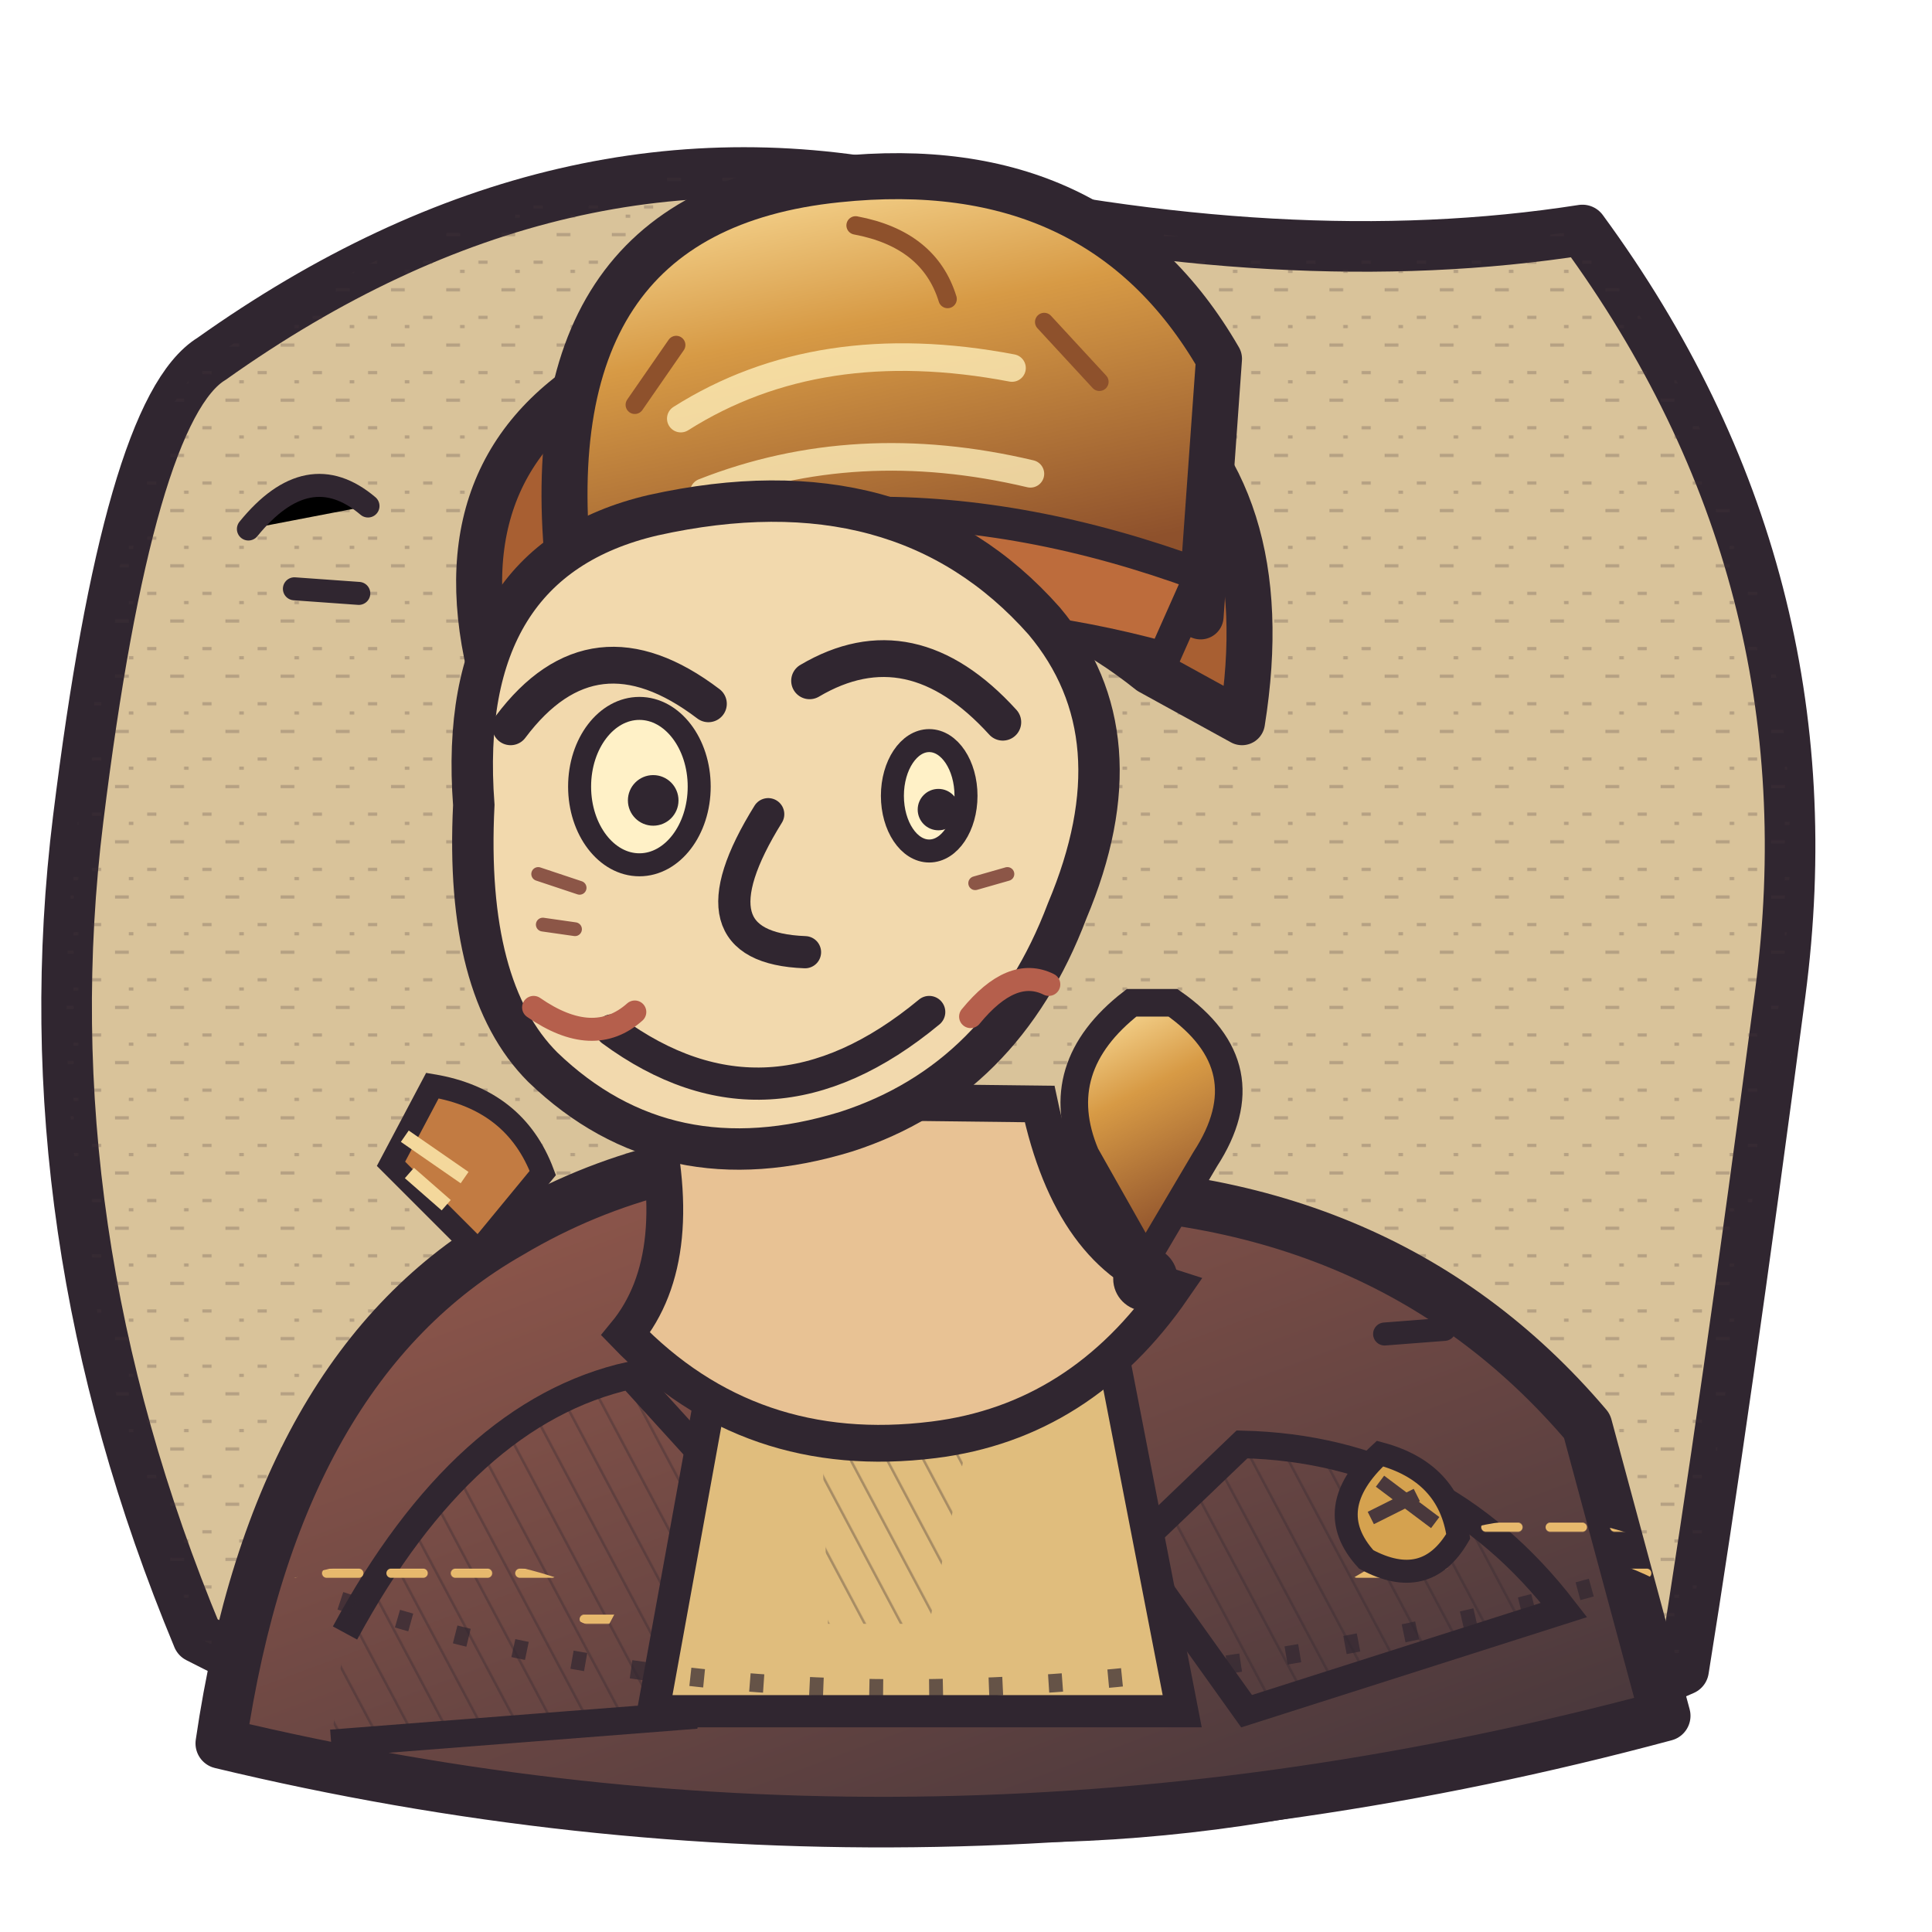
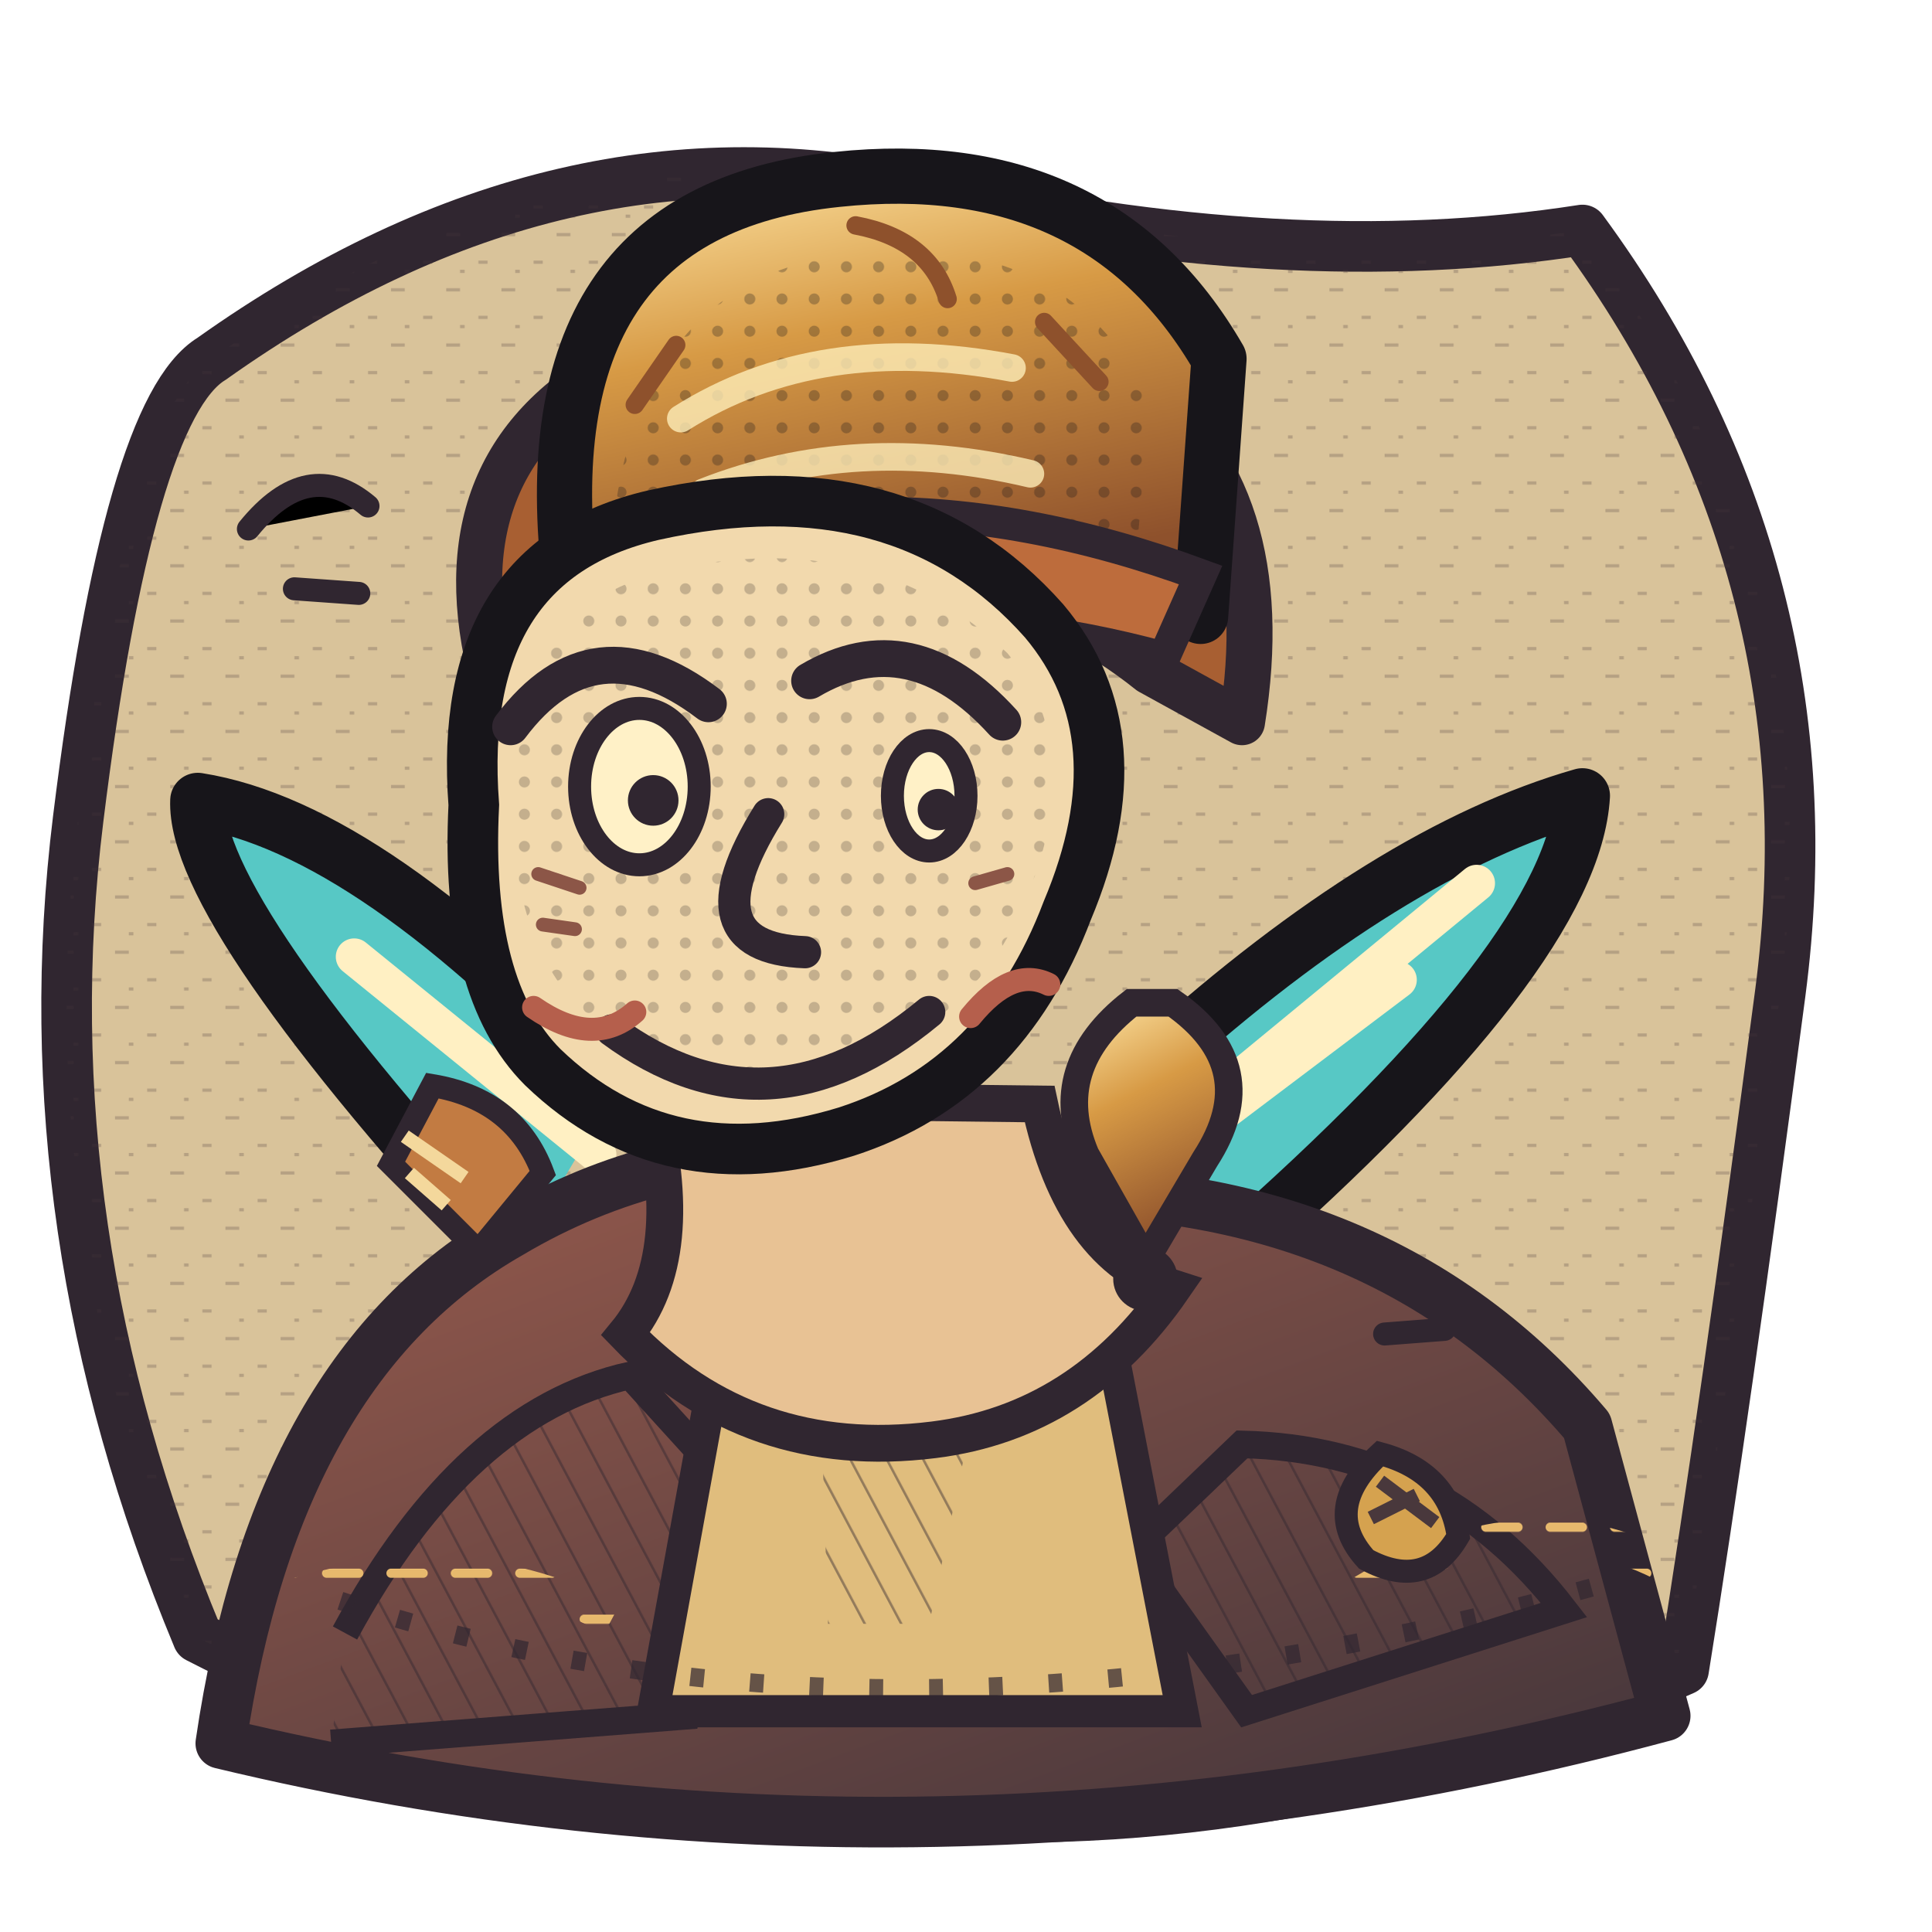
<svg xmlns="http://www.w3.org/2000/svg" viewBox="0 0 420 420" role="img" aria-labelledby="title desc">
  <defs>
    <pattern id="paper" width="12" height="12" patternUnits="userSpaceOnUse">
      <path d="M1 3h3m4 6h2M4 11h1" stroke="#49383c" stroke-width=".7" opacity=".24" />
    </pattern>
    <pattern id="hatch" width="7" height="7" patternUnits="userSpaceOnUse" patternTransform="rotate(-28)">
-       <path d="M0 0v7" stroke="#302630" stroke-width="1.1" opacity=".31" />
+       <path d="M0 0v7" stroke="#302630" stroke-width="1.1" opacity=".42" />
+     </pattern>
+     <pattern id="dots" width="7" height="7" patternUnits="userSpaceOnUse">
+       <circle cx="2" cy="2" r="1.2" fill="#17151a" opacity=".62" />
    </pattern>
    <pattern id="stitch" width="14" height="10" patternUnits="userSpaceOnUse">
      <path d="M1 2h7" stroke="#e7b96d" stroke-width="2" stroke-linecap="round" />
    </pattern>
    <linearGradient id="brass" x2=".3" y2="1">
      <stop stop-color="#ffe7a7" />
      <stop offset=".43" stop-color="#d79a45" />
      <stop offset="1" stop-color="#8e512c" />
    </linearGradient>
    <linearGradient id="coat" x2=".8" y2="1">
      <stop stop-color="#995b4d" />
      <stop offset="1" stop-color="#49383c" />
    </linearGradient>
  </defs>
  <path fill="#d9c39a" stroke="#302630" stroke-width="11" stroke-linejoin="round" d="M46 78Q122 24 201 42t143 8q55 75 43 166t-21 147q-85 38-174 31T43 356Q6 267 17 178T46 78Z" />
  <path fill="url(#paper)" d="M46 78Q122 24 201 42t143 8q55 75 43 166t-21 147q-85 38-174 31T43 356Q6 267 17 178T46 78Z" />
+   <path d="M112 274Q42 198 43 174q38 6 91 63m134 35q74-65 76-99-42 12-92 57" fill="#57c8c5" stroke="#17151a" stroke-width="12" stroke-linejoin="round" />
+   <path d="m77 208 53 43m-26-56 57 58m143-40-53 40m70-61-68 56" fill="none" stroke="#fff0c3" stroke-width="8" stroke-linecap="round" />
  <path d="M48 379q12-82 63-111 32-19 72-18l39 9q78-2 123 51l17 63q-160 43-314 6Z" fill="url(#coat)" stroke="#302630" stroke-width="11" stroke-linejoin="round" />
  <path d="M75 355q26-48 62-56l20 22-8 52-77 6m198-65q43 1 70 36l-69 22-25-35Z" fill="url(#hatch)" stroke="#302630" stroke-width="6" />
  <path d="m160 273 40 21 37-25 20 103H142Z" fill="#e0bd7d" stroke="#302630" stroke-width="7" />
  <path d="m178 291 20 4 18-9-14 67h-22Z" fill="url(#hatch)" />
  <path d="M63 347q38-12 70 5m163-6q35-21 65-6" fill="none" stroke="url(#stitch)" stroke-width="7" />
  <path d="M141 239q9 34-5 51 27 28 67 23 32-4 52-33-22-7-29-40Z" fill="#e8c294" stroke="#302630" stroke-width="8" />
  <path d="M108 151q-14-48 23-70 31-19 61 2 26-21 55 1 31 23 23 73l-20-11q-35-28-79-16-34 8-63 21Z" fill="#a85f32" stroke="#302630" stroke-width="10" stroke-linejoin="round" />
-   <path d="M124 127q-10-81 58-88 57-6 83 39l-4 56q-57-22-137-7Z" fill="url(#brass)" stroke="#302630" stroke-width="10" stroke-linejoin="round" />
+   <path d="M124 127q-10-81 58-88 57-6 83 39l-4 56q-57-22-137-7Z" fill="url(#brass)" stroke="#17151a" stroke-width="12" stroke-linejoin="round" />
+   <path d="M133 117q5-56 52-62 47-5 65 32l-3 34q-58-19-114-4Z" fill="url(#dots)" opacity=".45" />
  <path d="M148 91q30-19 72-11m-67 27q33-13 71-4" fill="none" stroke="#fff0bb" stroke-width="6" stroke-linecap="round" opacity=".78" />
  <path d="M122 127q63-30 139-2l-8 18q-66-18-136 5Z" fill="#bd6c3c" stroke="#302630" stroke-width="7" />
  <path d="M186 49q16 3 20 16m21 5 12 13m-92-8-9 13" fill="none" stroke="#8e512c" stroke-width="4" stroke-linecap="round" />
  <path d="M187 135q-2 21 17 25 18-4 18-26" fill="url(#brass)" stroke="#302630" stroke-width="6" />
  <circle cx="205" cy="161" r="7" fill="#302630" />
-   <path d="M103 175q-4-53 39-63 54-12 85 23 21 25 5 63-14 37-48 48-39 12-66-14-17-17-15-57Z" fill="#f2d9ad" stroke="#302630" stroke-width="9" />
+   <path d="M103 175q-4-53 39-63 54-12 85 23 21 25 5 63-14 37-48 48-39 12-66-14-17-17-15-57Z" fill="#f2d9ad" stroke="#17151a" stroke-width="11" />
+   <path d="M111 175q-2-42 34-51 45-10 74 18 17 20 5 51-11 30-42 39-33 10-55-12-15-14-16-45Z" fill="url(#dots)" opacity=".34" />
  <path d="M111 158q18-24 43-5m22-5q22-13 42 9" fill="none" stroke="#302630" stroke-width="8" stroke-linecap="round" />
  <ellipse cx="139" cy="171" rx="13" ry="17" fill="#fff1c7" stroke="#302630" stroke-width="5" />
  <ellipse cx="202" cy="173" rx="8" ry="12" fill="#fff1c7" stroke="#302630" stroke-width="5" />
  <circle cx="142" cy="174" r="5.5" fill="#302630" />
  <circle cx="204" cy="176" r="4.5" fill="#302630" />
  <path d="M167 177q-18 29 8 30m-42 17q34 25 69-4" fill="none" stroke="#302630" stroke-width="7" stroke-linecap="round" />
  <path d="M116 219q13 9 22 1m73 1q9-11 17-7" fill="none" stroke="#b55f4c" stroke-width="5" stroke-linecap="round" />
  <path d="m117 190 9 3m-8 8 7 1m87-10 7-2" stroke="#8c5647" stroke-width="3" stroke-linecap="round" />
  <path d="M255 218q20 14 7 34l-13 22-13-23q-8-19 10-33Z" fill="url(#brass)" stroke="#302630" stroke-width="6" />
  <circle cx="249" cy="278" r="7" fill="#302630" />
  <path d="M94 236q18 3 24 19l-14 17-19-19Z" fill="#c27b42" stroke="#302630" stroke-width="5" />
  <path d="m88 247 13 9m-12-1 8 7" stroke="#f4d89c" stroke-width="3" />
  <path d="M300 316q15 4 17 18-7 12-20 5-10-11 3-23Z" fill="#d5a24f" stroke="#302630" stroke-width="5" />
  <path d="m300 322 12 9m-14-1 10-5" stroke="#49383c" stroke-width="3" />
  <path d="M54 115q13-16 26-5m-16 18 14 1m220 147 11 6m-8 8 13-1" stroke="#302630" stroke-width="5" stroke-linecap="round" />
  <path d="M74 348q120 40 276-4" fill="none" stroke="#302630" stroke-width="4" stroke-dasharray="3 10" opacity=".7" />
</svg>
